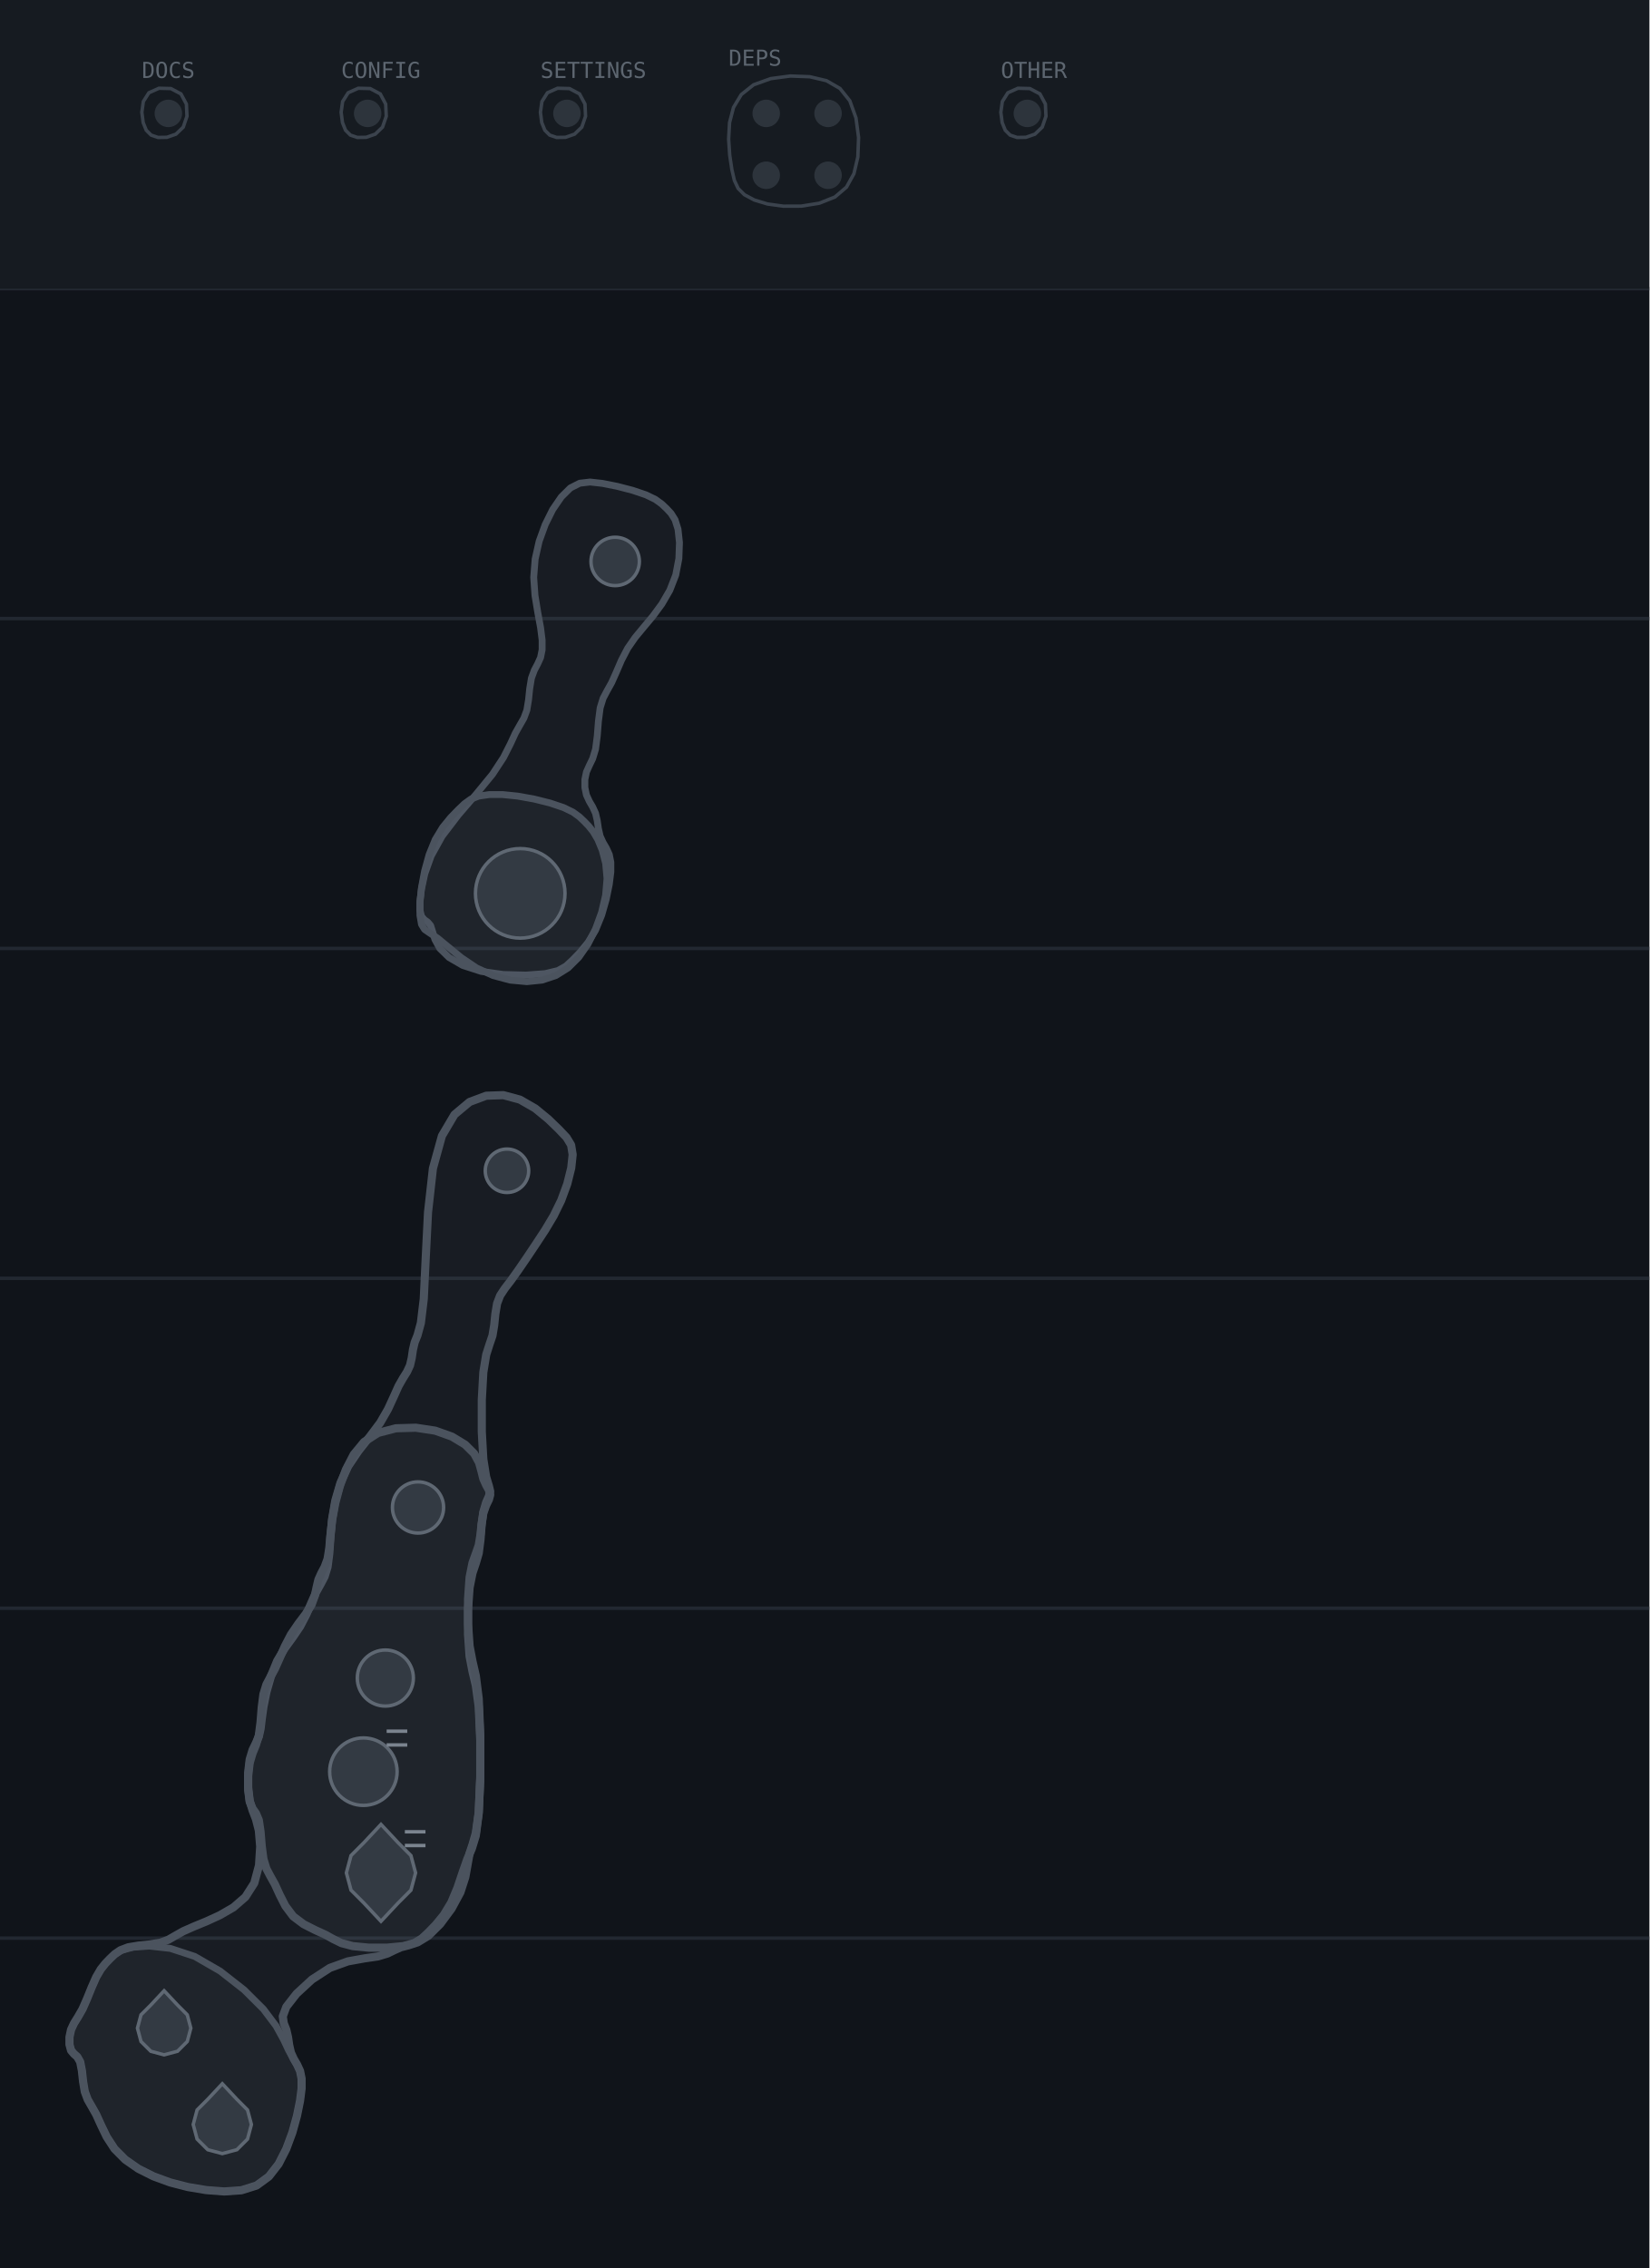
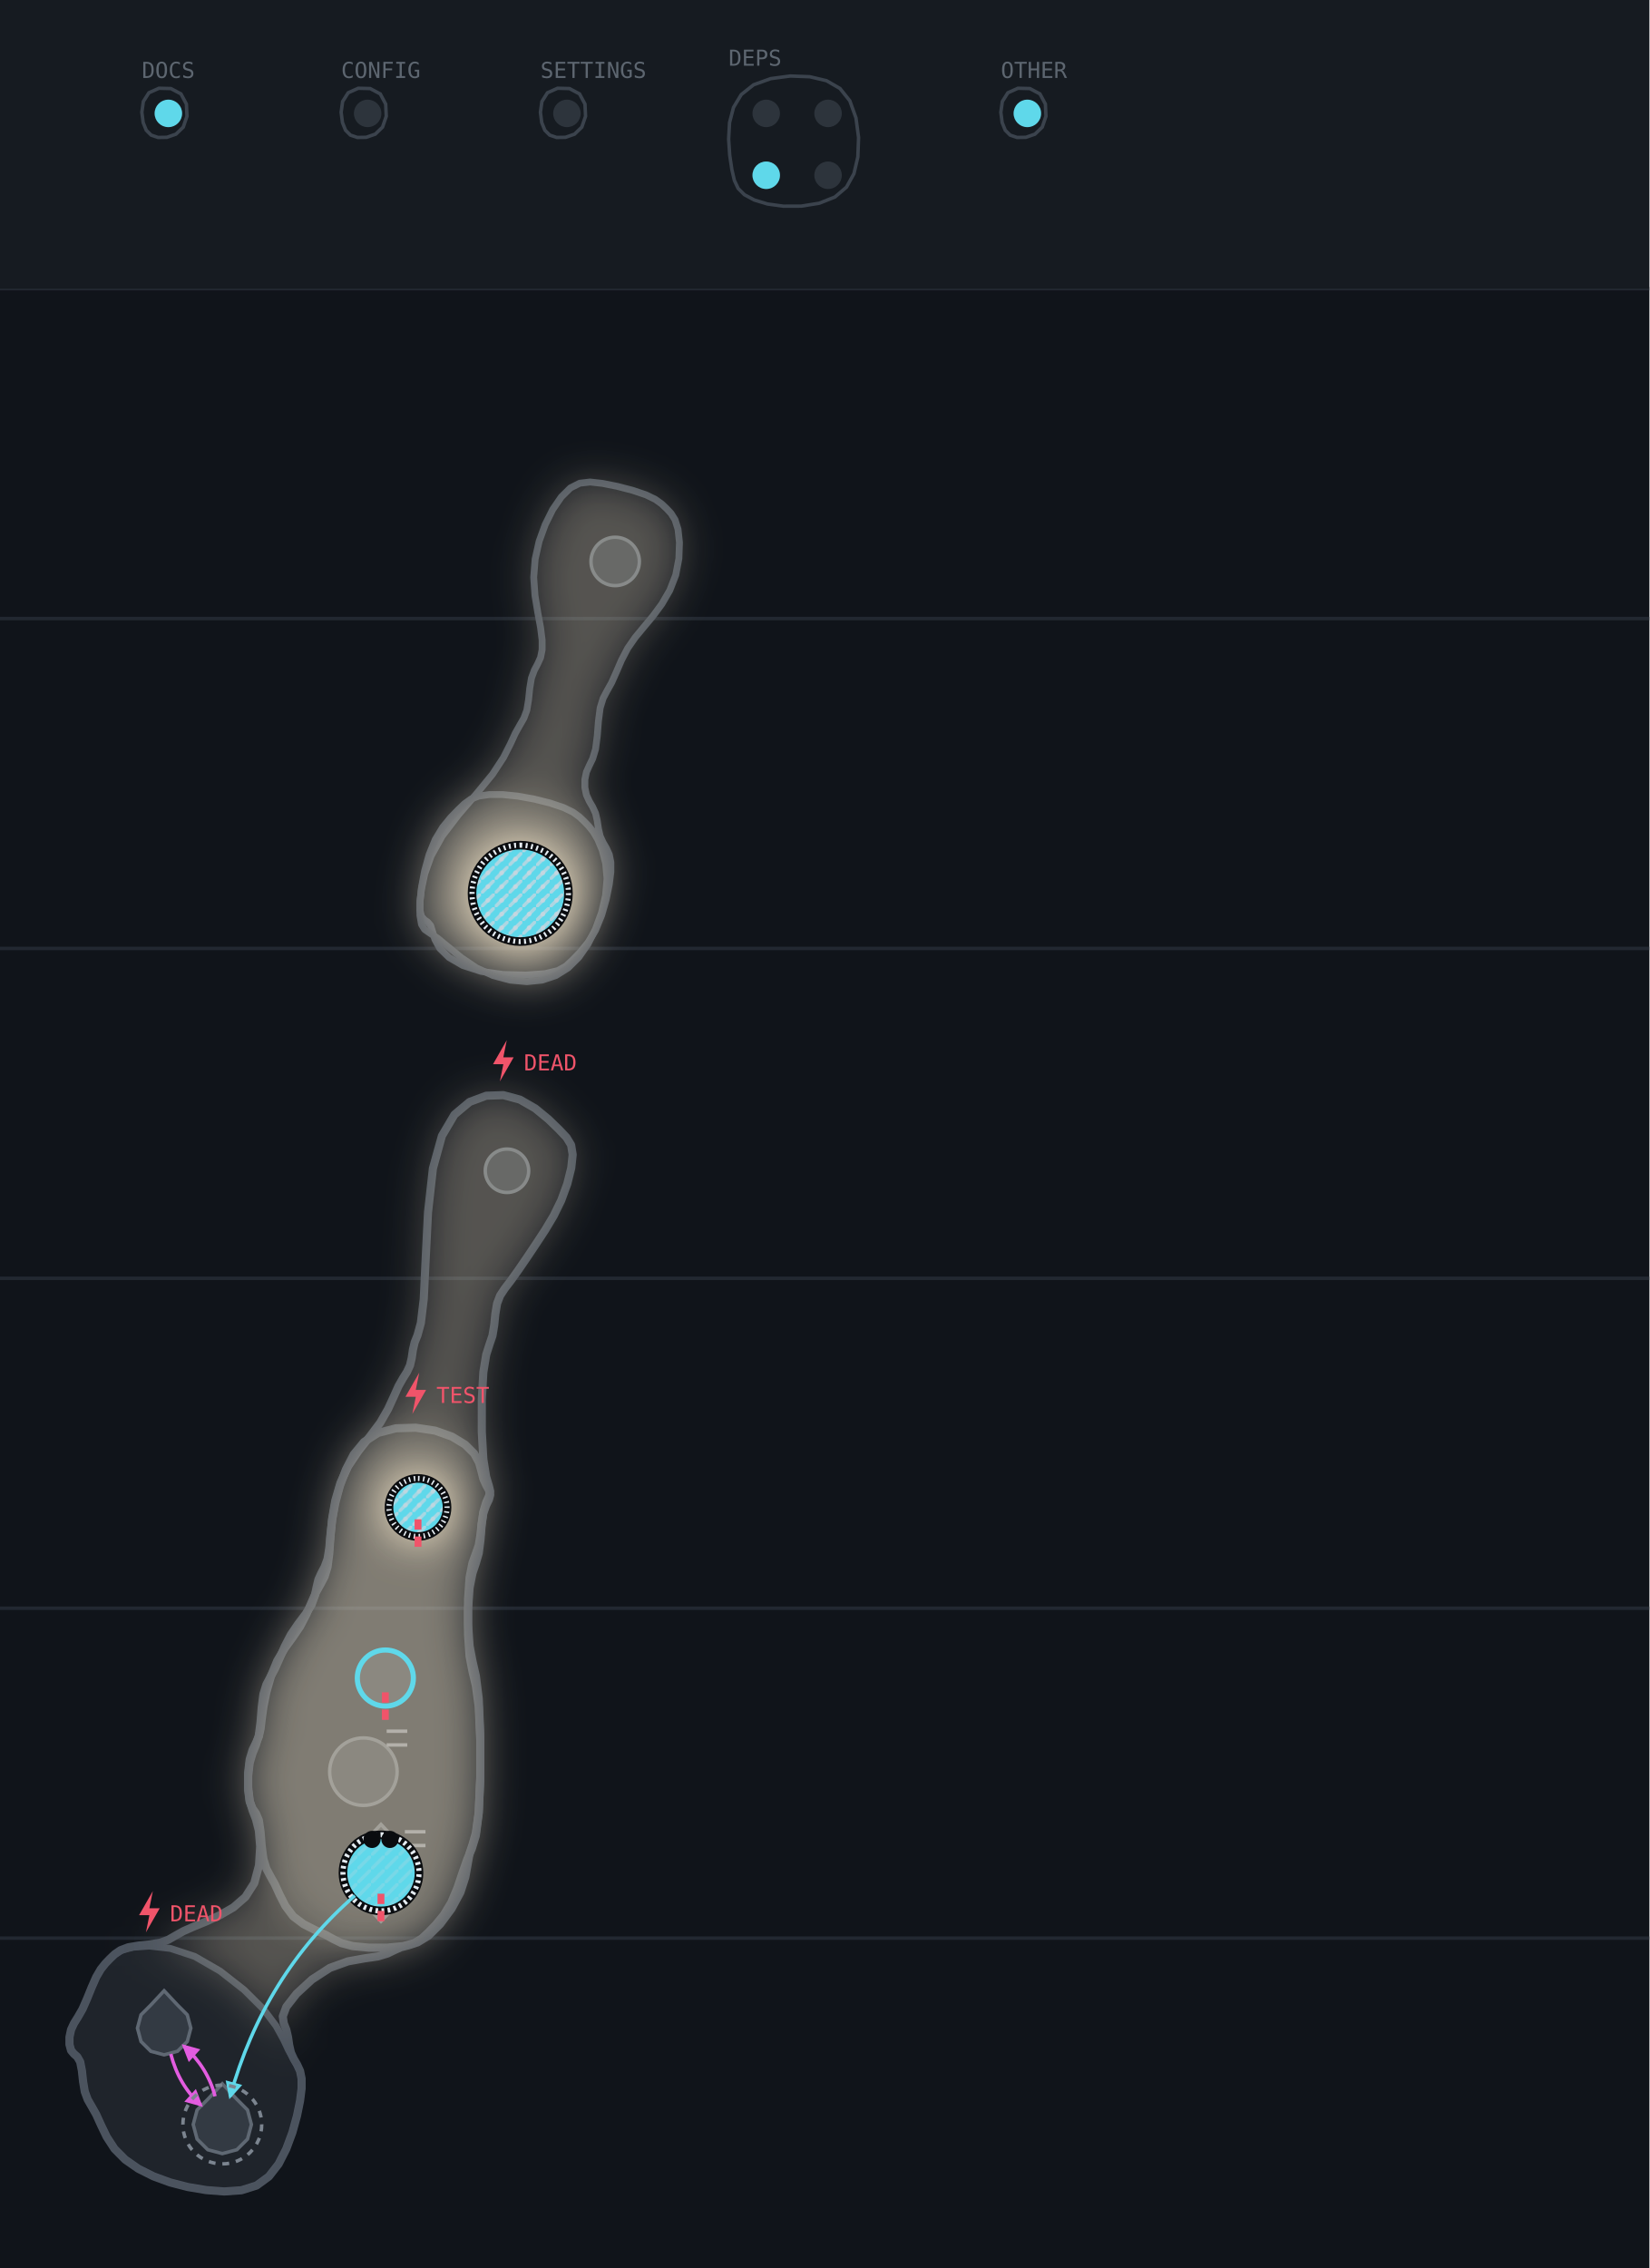
<svg xmlns="http://www.w3.org/2000/svg" viewBox="0 0 480 660" width="480" height="660" font-family="ui-monospace, Menlo, Consolas, monospace">
  <g id="world">
    <rect id="field" x="0" y="0" width="480" height="660" fill="#0a0c0f" />
    <g id="terraces">
      <g data-band="0">
        <rect x="0" y="84" width="480" height="96" fill="#10141a" />
        <line x1="0" y1="84" x2="480" y2="84" stroke="#222831" stroke-width="1" />
      </g>
      <g data-band="1">
        <rect x="0" y="180" width="480" height="96" fill="#10141a" />
        <line x1="0" y1="180" x2="480" y2="180" stroke="#222831" stroke-width="1" />
      </g>
      <g data-band="2">
        <rect x="0" y="276" width="480" height="96" fill="#10141a" />
        <line x1="0" y1="276" x2="480" y2="276" stroke="#222831" stroke-width="1" />
      </g>
      <g data-band="3">
        <rect x="0" y="372" width="480" height="96" fill="#10141a" />
        <line x1="0" y1="372" x2="480" y2="372" stroke="#222831" stroke-width="1" />
      </g>
      <g data-band="4">
        <rect x="0" y="468" width="480" height="96" fill="#10141a" />
        <line x1="0" y1="468" x2="480" y2="468" stroke="#222831" stroke-width="1" />
      </g>
      <g data-band="5">
        <rect x="0" y="564" width="480" height="96" fill="#10141a" />
        <line x1="0" y1="564" x2="480" y2="564" stroke="#222831" stroke-width="1" />
      </g>
    </g>
    <g id="shore">
      <rect x="0" y="0" width="480" height="84" fill="#161b21" />
      <g data-group="docs">
        <path d="M46 40L48.57 39.96L51.21 39.04L53.33 37L54.42 33.83L54.25 30.28L52.67 27.33L49.73 25.77L46.27 25.68L43.33 27L41.72 29.54L41.28 32.68L41.67 35.67L42.57 37.9L43.99 39.32L46 40Z" fill="none" stroke="#3b434d" stroke-width="1" />
        <circle data-id="README.md" cx="49" cy="33" r="4" fill="#2d343c" />
        <text x="41.28" y="22.68" font-size="8" font-variant="small-caps" fill="#5d6670">docs</text>
      </g>
      <g data-group="config">
        <path d="M104 40L106.57 39.96L109.21 39.04L111.33 37L112.42 33.83L112.25 30.28L110.67 27.33L107.73 25.77L104.27 25.68L101.33 27L99.72 29.54L99.28 32.68L99.67 35.67L100.57 37.9L101.99 39.32L104 40Z" fill="none" stroke="#3b434d" stroke-width="1" />
        <circle data-id="tsconfig.json" cx="107" cy="33" r="4" fill="#2d343c" />
        <text x="99.28" y="22.68" font-size="8" font-variant="small-caps" fill="#5d6670">config</text>
      </g>
      <g data-group="settings">
        <path d="M162 40L164.57 39.96L167.21 39.04L169.33 37L170.42 33.83L170.25 30.28L168.67 27.33L165.73 25.77L162.27 25.68L159.33 27L157.72 29.54L157.28 32.68L157.67 35.67L158.57 37.9L159.99 39.32L162 40Z" fill="none" stroke="#3b434d" stroke-width="1" />
        <circle data-id=".gitignore" cx="165" cy="33" r="4" fill="#2d343c" />
        <text x="157.28" y="22.68" font-size="8" font-variant="small-caps" fill="#5d6670">settings</text>
      </g>
      <g data-group="deps">
        <path d="M216.67 56.67L219.53 58.2L223.36 59.36L228 60L233.22 59.98L238.44 59.14L243 57.33L246.36 54.46L248.53 50.54L249.67 45.67L249.88 40.02L249.12 34.31L247.33 29.33L244.46 25.74L240.54 23.48L235.67 22.33L230.02 22.12L224.31 22.88L219.33 24.67L215.74 27.52L213.48 31.26L212.33 35.67L212.06 40.47L212.38 45.2L213 49.33L213.73 52.49L214.83 54.84L216.67 56.67Z" fill="none" stroke="#3b434d" stroke-width="1" />
        <circle data-id="apps/cli/package.json" cx="223" cy="33" r="4" fill="#2d343c" />
        <circle data-id="libs/core/package.json" cx="241" cy="33" r="4" fill="#2d343c" />
        <circle data-id="package.json" cx="223" cy="51" r="4" fill="#2d343c" />
        <circle data-id="pnpm-workspace.yaml" cx="241" cy="51" r="4" fill="#2d343c" />
        <text x="212.06" y="19.12" font-size="8" font-variant="small-caps" fill="#5d6670">deps</text>
      </g>
      <g data-group="other">
        <path d="M296 40L298.57 39.96L301.21 39.04L303.33 37L304.42 33.83L304.25 30.28L302.67 27.33L299.73 25.77L296.27 25.68L293.33 27L291.72 29.54L291.28 32.68L291.67 35.67L292.57 37.9L293.99 39.32L296 40Z" fill="none" stroke="#3b434d" stroke-width="1" />
        <circle data-id="notes.xyz" cx="299" cy="33" r="4" fill="#2d343c" />
        <text x="291.28" y="22.68" font-size="8" font-variant="small-caps" fill="#5d6670">other</text>
      </g>
    </g>
    <g id="membranes" fill="#7a838e" fill-opacity="0.08" stroke="#4b535e" stroke-linejoin="round">
      <path data-id="package:apps/cli" data-kind="package" stroke-width="2" d="M128 276L130.67 278.62L134.67 280.94L140 282.67L146.47 283.58L153.09 283.75L158.67 283.33L162.37 282.44L164.74 281.11L166.67 279.33L168.84 277.09L171.16 274.25L173.33 270.67L175.11 266.32L176.44 261.68L177.33 257.33L177.78 253.75L177.78 250.91L177.33 248.67L176.49 246.84L175.51 245.16L174.67 243.33L174.17 241.16L173.83 238.84L173.33 236.67L172.49 234.84L171.51 233.16L170.67 231.33L170.22 229.16L170.22 226.84L170.67 224.67L171.51 222.79L172.49 220.77L173.33 218L173.83 214.15L174.17 209.85L174.67 206L175.53 203.21L176.69 201.01L178 198.67L179.36 195.63L180.86 192.15L182.67 188.67L184.86 185.51L187.36 182.49L190 179.33L192.62 175.78L194.94 171.78L196.67 167.33L197.58 162.54L197.75 157.9L197.33 154L196.47 151.26L195.31 149.41L194 148L192.59 146.67L190.74 145.33L188 144L184.12 142.69L179.65 141.53L175.33 140.67L171.73 140.27L168.72 140.62L166 142L163.36 144.62L160.86 148.27L158.67 152.67L156.91 157.53L155.75 162.69L155.33 168L155.7 173.28L156.52 178.27L157.33 182.67L157.78 186.25L157.78 189.09L157.33 191.33L156.49 193.19L155.51 195.04L154.67 197.33L154.17 200.35L153.83 203.65L153.33 206.67L152.47 208.99L151.31 211.01L150 213.33L148.57 216.44L146.54 220.44L143.33 225.33L138.64 231.04L133.36 237.19L128.67 243.33L125.48 249.09L123.63 254.25L122.67 258.67L122.22 262.22L122.22 264.89L122.67 266.67L123.51 267.65L124.49 268.35L125.33 269.33L125.88 271.06L126.57 273.38L128 276Z" />
      <path data-id="package:libs/core" data-kind="package" stroke-width="2.37" d="M24.67 608.67L25.53 610.99L26.69 613.01L28 615.33L29.38 618.37L31.06 621.85L33.33 625.33L36.42 628.44L40.25 631.11L44.67 633.33L49.53 635.11L54.69 636.44L60 637.33L65.28 637.73L70.27 637.38L74.67 636L78.25 633.38L81.09 629.73L83.33 625.33L85.11 620.52L86.44 615.7L87.33 611.33L87.78 607.75L87.78 604.91L87.33 602.67L86.49 600.84L85.51 599.16L84.67 597.33L84.17 595.16L83.83 592.84L83.33 590.67L82.59 588.79L82.3 586.77L83.33 584L86.32 580.17L90.79 576.05L96 572.67L101.26 570.77L106.07 569.9L110 569.33L112.77 568.49L114.79 567.51L116.67 566.67L118.89 566.1L121.56 565.23L124.67 563.33L128.12 559.9L131.43 555.43L134 550.67L135.43 546.25L136.12 542.42L136.67 539.33L137.51 536.81L138.49 533.41L139.33 527.33L139.78 517.6L139.78 506.4L139.33 496.67L138.49 490.49L137.51 486.4L136.67 482L136.22 475.63L136.22 468.37L136.67 462L137.51 457.78L138.49 454.89L139.33 452L139.83 448.15L140.17 443.85L140.67 440L141.48 437.26L142.3 435.41L142.67 434L142.3 432.47L141.48 429.75L140.67 424.67L140.22 416.62L140.22 407.38L140.67 399.33L141.51 394.2L142.49 391.14L143.33 388.67L143.83 385.65L144.17 382.35L144.67 379.33L145.56 377.01L146.89 374.99L148.67 372.67L150.86 369.6L153.36 365.95L156 362L158.64 357.98L161.14 353.8L163.33 349.33L165.09 344.54L166.25 339.9L166.67 336L166.22 333.21L164.89 331.01L162.67 328.67L159.58 325.68L155.75 322.54L151.33 320L146.49 318.69L141.51 318.86L136.67 320.67L132.27 324.35L128.62 330.54L126 340L124.57 352.81L123.88 366.52L123.33 378L122.49 384.99L121.51 388.57L120.67 390.67L120.17 392.84L119.83 395.16L119.33 397.33L118.47 399.19L117.31 401.04L116 403.33L114.62 406.4L112.94 410.05L110.67 414L107.65 418.02L104.35 422.2L101.33 426.67L99.09 431.53L97.58 436.69L96.67 442L96.17 447.26L95.83 452.07L95.33 456L94.47 458.79L93.31 460.99L92 463.33L90.64 466.37L89.14 469.85L87.33 473.33L85.16 476.52L82.84 479.7L80.67 483.33L78.89 487.68L77.56 492.32L76.67 496.67L76.17 500.25L75.83 503.09L75.33 505.33L74.49 507.21L73.51 509.23L72.67 512L72.22 515.85L72.22 520.15L72.67 524L73.51 526.84L74.49 529.38L75.33 532.67L75.73 537.38L75.38 542.84L74 548L71.41 552.05L67.93 555.06L64 557.33L60.05 559.14L56.4 560.64L53.33 562L51.01 563.31L48.99 564.47L46.67 565.33L43.65 565.83L40.35 566.17L37.33 566.67L35.06 567.53L33.38 568.69L32 570L30.67 571.38L29.33 573.06L28 575.33L26.67 578.35L25.33 581.65L24 584.67L22.69 586.96L21.53 588.81L20.67 590.67L20.22 592.81L20.22 594.96L20.67 596.67L21.51 597.68L22.49 598.54L23.33 600L23.83 602.54L24.17 605.68L24.67 608.67Z" />
      <path data-id="directory:libs/core/src/util" data-kind="directory" stroke-width="2" d="M24.67 608.67L25.53 610.99L26.69 613.01L28 615.33L29.38 618.37L31.06 621.85L33.33 625.33L36.42 628.44L40.25 631.11L44.67 633.33L49.53 635.11L54.69 636.44L60 637.33L65.28 637.73L70.27 637.38L74.67 636L78.25 633.38L81.09 629.73L83.33 625.33L85.11 620.52L86.44 615.7L87.33 611.33L87.78 607.75L87.78 604.91L87.33 602.67L86.47 600.81L85.31 598.96L84 596.67L82.54 593.56L80.35 589.56L76.67 584.67L71.04 579.06L64.07 573.6L56.67 569.33L49.63 567.01L43.48 566.32L38.67 566.67L35.46 567.53L33.43 568.69L32 570L30.67 571.38L29.33 573.06L28 575.33L26.67 578.35L25.33 581.65L24 584.67L22.69 586.96L21.53 588.81L20.67 590.67L20.22 592.81L20.22 594.96L20.67 596.67L21.51 597.68L22.49 598.54L23.33 600L23.83 602.54L24.17 605.68L24.67 608.67Z" />
      <path data-id="folder:libs/core/src/pm" data-kind="folder" stroke-width="2.37" d="M76.67 541L77.53 543.79L78.69 545.99L80 548.33L81.38 551.35L83.06 554.65L85.33 557.67L88.35 559.94L91.65 561.62L94.67 563L97.04 564.31L99.41 565.47L102.67 566.33L107.36 566.78L112.64 566.78L117.33 566.33L120.57 565.44L122.77 564.11L124.67 562.33L126.84 560.09L129.16 557.25L131.33 553.67L133.14 549.35L134.64 544.88L136 541L137.31 537.99L138.47 534.23L139.33 527.67L139.78 517.1L139.78 504.9L139.33 494.33L138.49 487.69L137.51 483.42L136.67 479L136.22 472.63L136.22 465.37L136.67 459L137.51 454.8L138.49 452.09L139.33 449.67L139.83 446.65L140.17 443.35L140.67 440.33L141.48 438.06L142.3 436.38L142.67 435L142.3 433.64L141.48 432.14L140.67 430.33L140.12 428.14L139.43 425.64L138 423L135.36 420.38L131.53 418.06L126.67 416.33L121.01 415.47L115.21 415.64L110 417L105.95 419.62L102.94 423.27L100.67 427.67L98.89 432.51L97.56 437.49L96.67 442.33L96.17 446.75L95.83 450.58L95.33 453.67L94.49 455.96L93.51 457.81L92.67 459.67L92.15 461.86L91.63 464.36L90.67 467L88.96 469.69L86.81 472.53L84.67 475.67L82.86 479.15L81.36 482.63L80 485.67L78.69 488.01L77.53 490.21L76.67 493L76.17 496.85L75.83 501.15L75.33 505L74.49 507.81L73.51 510.19L72.67 513L72.22 516.83L72.22 520.95L72.67 524.33L73.51 526.31L74.49 527.69L75.33 529.67L75.83 533.05L76.17 537.17L76.67 541Z" />
      <path data-id="single:apps/cli/src/doctor.ts" data-kind="single" stroke-width="2" d="M138.67 281.67L143.51 283.89L148.49 285.22L153.33 285.67L157.78 285.22L161.78 283.89L165.33 281.67L168.44 278.58L171.11 274.75L173.33 270.33L175.09 265.49L176.25 260.51L176.67 255.67L176.27 251.25L175.28 247.42L174 244.33L172.67 242.06L171.33 240.38L170 239L168.59 237.67L166.74 236.33L164 235L160.1 233.69L155.46 232.53L150.67 231.67L146.25 231.22L142.42 231.22L139.33 231.67L137.04 232.56L135.19 233.89L133.33 235.67L131.16 237.91L128.84 240.75L126.67 244.33L124.89 248.7L123.56 253.52L122.67 258.33L122.22 262.73L122.22 266.38L122.67 269L123.58 270.48L125.09 271.52L127.33 273L130.42 275.54L134.25 278.68L138.67 281.67Z" />
    </g>
    <g id="organelles" fill="#333a43" stroke="#5f6873" stroke-width="1">
      <circle data-id="apps/cli/src/doctor.ts" cx="151.41" cy="259.97" r="13.03" />
      <circle data-id="apps/cli/src/index.ts" cx="179.04" cy="163.38" r="7.04" />
      <circle data-id="libs/core/src/index.ts" cx="147.55" cy="340.7" r="6.32" />
      <circle data-id="libs/core/src/pm/index.ts" cx="121.66" cy="438.68" r="7.45" />
      <circle data-id="libs/core/src/pm/legacy.ts" cx="112.15" cy="488.32" r="8.16" />
      <circle data-id="libs/core/src/pm/slots.ts" cx="105.76" cy="515.56" r="9.82" />
      <path data-id="libs/core/src/pm/slots.ts" data-family="family-1" d="M-3 -2H3M-3 2H3" fill="none" stroke="#7b848f" transform="translate(115.53 505.79)" />
      <polygon data-id="libs/core/src/pm/tools.ts" data-dents="crap cyclomatic" points="110.88,530.91 115.92,536.29 119.6,539.98 120.95,545.01 119.6,550.04 115.92,553.73 110.88,559.11 105.85,553.73 102.16,550.04 100.81,545.01 102.16,539.98 105.84,536.29" />
      <path data-id="libs/core/src/pm/tools.ts" data-family="family-1" d="M-3 -2H3M-3 2H3" fill="none" stroke="#7b848f" transform="translate(120.83 535.06)" />
      <polygon data-id="libs/core/src/util/format.ts" data-dents="cycle" points="64.7,606.38 68.94,610.9 72.04,614.01 73.17,618.24 72.04,622.48 68.94,625.58 64.7,626.71 60.47,625.58 57.36,622.48 56.23,618.24 57.36,614.01 60.47,610.9" />
      <polygon data-id="libs/core/src/util/text.ts" data-dents="cycle" points="47.77,579.32 51.66,583.47 54.5,586.32 55.54,590.2 54.5,594.09 51.66,596.93 47.77,597.97 43.89,596.93 41.04,594.09 40,590.2 41.04,586.32 43.89,583.47" />
    </g>
+     <g id="weather">
+       <defs>
+         <pattern id="hatch" patternUnits="userSpaceOnUse" width="4" height="4">
+           <path d="M0 4L4 0" stroke="#cfd6de" stroke-width="1" />
+         </pattern>
+         <pattern id="stipple" patternUnits="userSpaceOnUse" width="4" height="4">
+           <circle cx="2" cy="2" r="0.7" fill="#cfd6de" />
+         </pattern>
+         <filter id="glow" x="-25%" y="-25%" width="150%" height="150%">
+           <feGaussianBlur stdDeviation="6" />
+         </filter>
+         <marker id="arrow-boundary" viewBox="0 0 6 6" refX="5" refY="3" markerWidth="5" markerHeight="5" orient="auto" fill="#e35ce0">
+           <path d="M0 0L6 3L0 6Z" />
+         </marker>
+         <marker id="arrow-cycle" viewBox="0 0 6 6" refX="5" refY="3" markerWidth="5" markerHeight="5" orient="auto" fill="#e35ce0">
+           <path d="M0 0L6 3L0 6Z" />
+         </marker>
+         <marker id="arrow-new-cross-module" viewBox="0 0 6 6" refX="5" refY="3" markerWidth="5" markerHeight="5" orient="auto" fill="#5fd8ea">
+           <path d="M0 0L6 3L0 6Z" />
+         </marker>
+       </defs>
+       <g id="reach" fill="#f6e7c9" filter="url(#glow)">
+         <path data-id="package:apps/cli" data-hops="1" d="M128 276L130.67 278.62L134.67 280.94L140 282.67L146.47 283.58L153.09 283.75L158.67 283.33L162.37 282.44L164.74 281.11L166.67 279.33L168.84 277.09L171.16 274.25L173.33 270.67L175.11 266.32L176.44 261.68L177.33 257.33L177.78 253.75L177.78 250.91L177.33 248.67L176.49 246.84L175.51 245.16L174.67 243.33L174.17 241.16L173.83 238.84L173.33 236.67L172.49 234.84L171.51 233.16L170.67 231.33L170.22 229.16L170.22 226.84L170.67 224.67L171.51 222.79L172.49 220.77L173.33 218L173.83 214.15L174.17 209.85L174.67 206L175.53 203.21L176.69 201.01L178 198.67L179.36 195.63L180.86 192.15L182.67 188.67L184.86 185.51L187.36 182.49L190 179.33L192.62 175.78L194.94 171.78L196.67 167.33L197.58 162.54L197.75 157.9L197.33 154L196.47 151.26L195.31 149.41L194 148L192.59 146.67L190.74 145.33L188 144L184.12 142.69L179.65 141.53L175.33 140.67L171.73 140.27L168.72 140.62L166 142L163.36 144.62L160.86 148.27L158.67 152.67L156.91 157.53L155.75 162.69L155.33 168L155.7 173.28L156.52 178.27L157.33 182.67L157.78 186.25L157.78 189.09L157.33 191.33L156.49 193.19L155.51 195.04L154.67 197.33L154.17 200.35L153.83 203.65L153.33 206.67L152.47 208.99L151.31 211.01L150 213.33L148.57 216.44L146.54 220.44L143.33 225.33L138.64 231.04L133.36 237.19L128.67 243.33L125.48 249.09L123.63 254.25L122.67 258.67L122.22 262.22L122.22 264.89L122.67 266.67L123.51 267.65L124.49 268.35L125.33 269.33L125.88 271.06L126.57 273.38L128 276ZM138.67 281.67L143.51 283.89L148.49 285.22L153.33 285.67L157.78 285.22L161.78 283.89L165.33 281.67L168.44 278.58L171.11 274.75L173.33 270.33L175.09 265.49L176.25 260.51L176.67 255.67L176.27 251.25L175.28 247.42L174 244.33L172.67 242.06L171.33 240.38L170 239L168.59 237.67L166.74 236.33L164 235L160.1 233.69L155.46 232.53L150.67 231.67L146.25 231.22L142.42 231.22L139.33 231.67L137.04 232.56L135.19 233.89L133.33 235.67L131.16 237.91L128.84 240.75L126.67 244.33L124.89 248.7L123.56 253.52L122.67 258.33L122.22 262.73L122.22 266.38L122.67 269L123.58 270.48L125.09 271.52L127.33 273L130.42 275.54L134.25 278.68L138.67 281.67Z" fill-rule="evenodd" opacity="0.27" />
+         <path data-id="package:libs/core" data-hops="1" d="M24.67 608.67L25.53 610.99L26.69 613.01L28 615.33L29.38 618.37L31.06 621.85L33.33 625.33L36.42 628.44L40.25 631.11L44.67 633.33L49.53 635.11L54.69 636.44L60 637.33L65.28 637.73L70.27 637.38L74.67 636L78.25 633.38L81.09 629.73L83.33 625.33L85.11 620.52L86.44 615.7L87.33 611.33L87.78 607.75L87.78 604.91L87.33 602.67L86.49 600.84L85.51 599.16L84.67 597.33L84.17 595.16L83.83 592.84L83.33 590.67L82.59 588.79L82.3 586.77L83.33 584L86.32 580.17L90.79 576.05L96 572.67L101.26 570.77L106.07 569.9L110 569.33L112.77 568.49L114.79 567.51L116.67 566.67L118.89 566.1L121.56 565.23L124.67 563.33L128.12 559.9L131.43 555.43L134 550.67L135.43 546.25L136.12 542.42L136.67 539.33L137.51 536.81L138.49 533.41L139.33 527.33L139.78 517.6L139.78 506.4L139.33 496.67L138.49 490.49L137.51 486.4L136.67 482L136.22 475.63L136.22 468.37L136.67 462L137.51 457.78L138.49 454.89L139.33 452L139.83 448.15L140.17 443.85L140.67 440L141.48 437.26L142.3 435.41L142.67 434L142.3 432.47L141.48 429.75L140.67 424.67L140.22 416.62L140.22 407.38L140.67 399.33L141.51 394.2L142.49 391.14L143.33 388.67L143.83 385.65L144.17 382.35L144.67 379.33L145.56 377.01L146.89 374.99L148.67 372.67L150.86 369.6L153.36 365.95L156 362L158.64 357.98L161.14 353.8L163.33 349.33L165.09 344.54L166.25 339.9L166.67 336L166.22 333.21L164.89 331.01L162.67 328.67L159.58 325.68L155.75 322.54L151.33 320L146.49 318.69L141.51 318.86L136.67 320.67L132.27 324.35L128.62 330.54L126 340L124.57 352.81L123.88 366.52L123.33 378L122.49 384.99L121.51 388.57L120.67 390.67L120.17 392.84L119.83 395.16L119.33 397.33L118.47 399.19L117.31 401.04L116 403.33L114.62 406.4L112.94 410.05L110.67 414L107.65 418.02L104.35 422.2L101.33 426.67L99.09 431.53L97.58 436.69L96.67 442L96.17 447.26L95.83 452.07L95.33 456L94.47 458.79L93.31 460.99L92 463.33L90.64 466.37L89.14 469.85L87.33 473.33L85.16 476.52L82.84 479.7L80.67 483.33L78.89 487.68L77.56 492.32L76.67 496.67L76.17 500.25L75.83 503.09L75.33 505.33L74.49 507.21L73.51 509.23L72.67 512L72.22 515.85L72.22 520.15L72.67 524L73.51 526.84L74.49 529.38L75.33 532.67L75.73 537.38L75.38 542.84L74 548L71.41 552.05L67.93 555.06L64 557.33L60.05 559.14L56.4 560.64L53.33 562L51.01 563.31L48.99 564.47L46.67 565.33L43.65 565.83L40.35 566.17L37.33 566.67L35.06 567.53L33.38 568.69L32 570L30.67 571.38L29.33 573.06L28 575.33L26.67 578.35L25.33 581.65L24 584.67L22.69 586.96L21.53 588.81L20.67 590.67L20.22 592.81L20.22 594.96L20.67 596.67L21.51 597.68L22.49 598.54L23.33 600L23.83 602.54L24.17 605.68L24.67 608.67ZM24.67 608.67L25.53 610.99L26.69 613.01L28 615.33L29.38 618.37L31.06 621.85L33.33 625.33L36.42 628.44L40.25 631.11L44.67 633.33L49.53 635.11L54.69 636.44L60 637.33L65.28 637.73L70.27 637.38L74.67 636L78.25 633.38L81.09 629.73L83.33 625.33L85.11 620.52L86.44 615.7L87.33 611.33L87.78 607.75L87.78 604.91L87.33 602.67L86.47 600.81L85.31 598.96L84 596.67L82.54 593.56L80.35 589.56L76.67 584.67L71.04 579.06L64.07 573.6L56.67 569.33L49.63 567.01L43.48 566.32L38.67 566.67L35.46 567.53L33.43 568.69L32 570L30.67 571.38L29.33 573.06L28 575.33L26.67 578.35L25.33 581.65L24 584.67L22.69 586.96L21.53 588.81L20.67 590.67L20.22 592.81L20.22 594.96L20.67 596.67L21.51 597.68L22.49 598.54L23.33 600L23.83 602.54L24.17 605.68L24.67 608.67ZM76.67 541L77.53 543.79L78.69 545.99L80 548.33L81.38 551.35L83.06 554.65L85.33 557.67L88.35 559.94L91.65 561.62L94.67 563L97.04 564.31L99.41 565.47L102.67 566.33L107.36 566.78L112.64 566.78L117.33 566.33L120.57 565.44L122.77 564.11L124.67 562.33L126.84 560.09L129.16 557.25L131.33 553.67L133.14 549.35L134.64 544.88L136 541L137.31 537.99L138.47 534.23L139.33 527.67L139.78 517.1L139.78 504.9L139.33 494.33L138.49 487.69L137.51 483.42L136.67 479L136.22 472.63L136.22 465.37L136.67 459L137.51 454.8L138.49 452.09L139.33 449.67L139.83 446.65L140.17 443.35L140.67 440.33L141.48 438.06L142.3 436.38L142.67 435L142.3 433.64L141.48 432.14L140.67 430.33L140.12 428.14L139.43 425.64L138 423L135.36 420.38L131.53 418.06L126.67 416.33L121.01 415.47L115.21 415.64L110 417L105.95 419.62L102.94 423.27L100.67 427.67L98.89 432.51L97.56 437.49L96.67 442.33L96.17 446.75L95.83 450.58L95.33 453.67L94.49 455.96L93.51 457.81L92.67 459.67L92.15 461.86L91.63 464.36L90.67 467L88.96 469.69L86.81 472.53L84.67 475.67L82.86 479.15L81.36 482.63L80 485.67L78.69 488.01L77.53 490.21L76.67 493L76.17 496.85L75.83 501.15L75.33 505L74.49 507.81L73.51 510.19L72.67 513L72.22 516.83L72.22 520.95L72.67 524.33L73.51 526.31L74.49 527.69L75.33 529.67L75.83 533.05L76.17 537.17L76.67 541Z" fill-rule="evenodd" opacity="0.27" />
+         <path data-id="folder:libs/core/src/pm" data-hops="0" d="M76.67 541L77.53 543.79L78.69 545.99L80 548.33L81.38 551.35L83.06 554.65L85.33 557.67L88.35 559.94L91.65 561.62L94.67 563L97.04 564.31L99.41 565.47L102.67 566.33L107.36 566.78L112.64 566.78L117.33 566.33L120.57 565.44L122.77 564.11L124.67 562.33L126.84 560.09L129.16 557.25L131.33 553.67L133.14 549.35L134.64 544.88L136 541L137.31 537.99L138.47 534.23L139.33 527.67L139.78 517.1L139.78 504.9L139.33 494.33L138.49 487.69L137.51 483.42L136.67 479L136.22 472.63L136.22 465.37L136.67 459L137.51 454.8L138.49 452.09L139.33 449.67L139.83 446.65L140.17 443.35L140.67 440.33L141.48 438.06L142.3 436.38L142.67 435L142.3 433.64L141.48 432.14L140.67 430.33L140.12 428.14L139.43 425.64L138 423L135.36 420.38L131.53 418.06L126.67 416.33L121.01 415.47L115.21 415.64L110 417L105.95 419.62L102.94 423.27L100.67 427.67L98.89 432.51L97.56 437.49L96.67 442.33L96.17 446.75L95.83 450.58L95.33 453.67L94.49 455.96L93.51 457.81L92.67 459.67L92.15 461.86L91.63 464.36L90.67 467L88.96 469.69L86.81 472.53L84.67 475.67L82.86 479.15L81.36 482.63L80 485.67L78.69 488.01L77.53 490.21L76.67 493L76.17 496.85L75.83 501.15L75.33 505L74.49 507.81L73.51 510.19L72.67 513L72.22 516.83L72.22 520.95L72.67 524.33L73.51 526.31L74.49 527.69L75.33 529.67L75.83 533.05L76.17 537.17L76.67 541Z" opacity="0.45" />
+         <path data-id="single:apps/cli/src/doctor.ts" data-hops="0" d="M138.67 281.67L143.51 283.89L148.49 285.22L153.33 285.67L157.78 285.22L161.78 283.89L165.33 281.67L168.44 278.58L171.11 274.75L173.33 270.33L175.09 265.49L176.25 260.51L176.67 255.67L176.27 251.25L175.28 247.42L174 244.33L172.67 242.06L171.33 240.38L170 239L168.59 237.67L166.74 236.33L164 235L160.1 233.69L155.46 232.53L150.67 231.67L146.25 231.22L142.42 231.22L139.33 231.67L137.04 232.56L135.19 233.89L133.33 235.67L131.16 237.91L128.84 240.75L126.67 244.33L124.89 248.7L123.56 253.52L122.67 258.33L122.22 262.73L122.22 266.38L122.67 269L123.58 270.48L125.09 271.52L127.33 273L130.42 275.54L134.25 278.68L138.67 281.67Z" opacity="0.45" />
+         <circle data-via="apps/cli/src/doctor.ts" cx="151.41" cy="259.97" r="16.03" opacity="0.9" />
+         <circle data-via="libs/core/src/pm/index.ts" cx="121.66" cy="438.68" r="10.45" opacity="0.9" />
+       </g>
+       <g id="changed" fill="#5fd8ea" stroke="#5fd8ea" stroke-width="1.5">
+         <circle data-id="README.md" data-kind="modified" cx="49" cy="33" r="4" stroke="none" />
+         <circle data-id="apps/cli/src/doctor.ts" data-kind="modified" cx="151.41" cy="259.97" r="13.03" stroke="none" />
+         <circle data-id="libs/core/src/pm/index.ts" data-kind="modified" cx="121.66" cy="438.68" r="7.45" stroke="none" />
+         <circle data-id="libs/core/src/pm/legacy.ts" data-kind="deleted" cx="112.15" cy="488.32" r="8.16" fill="none" />
+         <circle data-id="libs/core/src/pm/tools.ts" data-kind="added" cx="110.88" cy="545.01" r="10.07" stroke="none" />
+         <circle data-id="notes.xyz" data-kind="modified" cx="299" cy="33" r="4" stroke="none" />
+         <circle data-id="package.json" data-kind="modified" cx="223" cy="51" r="4" stroke="none" />
+       </g>
+       <g id="history">
+         <circle data-id="apps/cli/src/doctor.ts" data-churn="3.37" cx="151.41" cy="259.97" r="13.03" fill="url(#hatch)" fill-opacity="0.7" />
+         <circle data-id="apps/cli/src/doctor.ts" data-bugfix="0.5" cx="151.41" cy="259.97" r="13.03" fill="url(#stipple)" fill-opacity="0.7" />
+         <circle data-id="libs/core/src/pm/index.ts" data-churn="2.76" cx="121.66" cy="438.68" r="7.45" fill="url(#hatch)" fill-opacity="0.64" />
+         <circle data-id="libs/core/src/pm/index.ts" data-bugfix="0.4" cx="121.66" cy="438.68" r="7.45" fill="url(#stipple)" fill-opacity="0.56" />
+         <circle data-id="libs/core/src/pm/tools.ts" data-churn="1" cx="110.88" cy="545.01" r="10.07" fill="url(#hatch)" fill-opacity="0.23" />
+       </g>
+       <g id="evidence" stroke-width="2">
+         <g data-id="apps/cli/src/doctor.ts" data-covered="4" data-changed="7">
+           <circle cx="151.41" cy="259.97" r="14.03" fill="none" stroke="#0a0c0f" stroke-width="2.5" />
+           <circle cx="151.41" cy="259.97" r="14.03" fill="none" stroke="#e6edf3" stroke-width="1.5" pathLength="1" stroke-dasharray="0.57 1" transform="rotate(-90 151.41 259.97)" />
+         </g>
+         <g data-id="libs/core/src/pm/index.ts" data-covered="4" data-changed="9">
+           <circle cx="121.66" cy="438.68" r="8.45" fill="none" stroke="#0a0c0f" stroke-width="2.5" />
+           <circle cx="121.66" cy="438.68" r="8.45" fill="none" stroke="#e6edf3" stroke-width="1.5" pathLength="1" stroke-dasharray="0.44 1" transform="rotate(-90 121.66 438.68)" />
+         </g>
+         <g data-id="libs/core/src/pm/tools.ts" data-covered="7" data-changed="9">
+           <circle cx="110.88" cy="545.01" r="11.07" fill="none" stroke="#0a0c0f" stroke-width="2.5" />
+           <circle cx="110.88" cy="545.01" r="11.07" fill="none" stroke="#e6edf3" stroke-width="1.5" pathLength="1" stroke-dasharray="0.78 1" transform="rotate(-90 110.88 545.01)" />
+         </g>
+         <circle data-id="libs/core/src/pm/tools.ts" data-line="27" data-status="NoCoverage" cx="108.27" cy="535.28" r="2.5" fill="#0a0c0f" />
+         <circle data-id="libs/core/src/pm/tools.ts" data-line="64" data-status="Survived" cx="113.49" cy="535.28" r="2.5" fill="#0a0c0f" />
+         <line data-id="libs/core/src/pm/index.ts" data-test="libs/core/src/__tests__/pm.test.ts" data-status="failed" stroke="#f0546a" x1="121.66" y1="442.13" x2="121.66" y2="445.13" />
+         <line data-id="libs/core/src/pm/index.ts" data-test="libs/core/src/__tests__/pm.test.ts" data-status="failed" stroke="#f0546a" x1="121.66" y1="447.13" x2="121.66" y2="450.13" />
+         <line data-id="libs/core/src/pm/legacy.ts" data-test="libs/core/src/__tests__/pm.test.ts" data-status="failed" stroke="#f0546a" x1="112.15" y1="492.48" x2="112.15" y2="495.48" />
+         <line data-id="libs/core/src/pm/legacy.ts" data-test="libs/core/src/__tests__/pm.test.ts" data-status="failed" stroke="#f0546a" x1="112.15" y1="497.48" x2="112.15" y2="500.48" />
+         <line data-id="libs/core/src/pm/tools.ts" data-test="libs/core/src/__tests__/pm.test.ts" data-status="failed" stroke="#f0546a" x1="110.88" y1="551.08" x2="110.88" y2="554.08" />
+         <line data-id="libs/core/src/pm/tools.ts" data-test="libs/core/src/__tests__/pm.test.ts" data-status="failed" stroke="#f0546a" x1="110.88" y1="556.08" x2="110.88" y2="559.08" />
+       </g>
+       <g id="edges" fill="none" stroke-width="1">
+         <path data-from="libs/core/src/pm/tools.ts" data-to="libs/core/src/util/format.ts" data-kind="new-cross-module" d="M103.29 551.63Q76.81 574.7 66.97 610.08" stroke="#5fd8ea" marker-end="url(#arrow-new-cross-module)" />
+         <path data-from="libs/core/src/util/format.ts" data-to="libs/core/src/util/text.ts" data-kind="cycle" d="M62.59 610.04Q60.44 601.68 53.53 595.42" stroke="#e35ce0" marker-end="url(#arrow-cycle)" />
+         <path data-from="libs/core/src/util/text.ts" data-to="libs/core/src/util/format.ts" data-kind="cycle" d="M49.71 597.73Q52.03 606.76 58.42 612.55" stroke="#e35ce0" marker-end="url(#arrow-cycle)" />
+       </g>
+       <g id="ghosts" fill="none" stroke="#7c8590" stroke-dasharray="2 2">
+         <circle data-id="libs/core/src/util/format.ts" data-with="libs/core/src/pm/index.ts" data-rate="0.6" cx="64.7" cy="618.24" r="11.47" />
+       </g>
+       <g id="storms" fill="#f0546a">
+         <g data-slot="dead" data-over="directory:libs/core/src/util">
+           <path d="M1 -6L-3 1H0L-1 6L3 -1H0Z" transform="translate(43.48 556.32)" />
+           <text x="49.48" y="559.12" font-size="8" font-variant="small-caps">dead</text>
+         </g>
+         <g data-slot="dead" data-over="package:libs/core">
+           <path d="M1 -6L-3 1H0L-1 6L3 -1H0Z" transform="translate(146.49 308.69)" />
+           <text x="152.49" y="311.49" font-size="8" font-variant="small-caps">dead</text>
+         </g>
+         <g data-slot="test" data-over="folder:libs/core/src/pm">
+           <path d="M1 -6L-3 1H0L-1 6L3 -1H0Z" transform="translate(121.01 405.47)" />
+           <text x="127.01" y="408.27" font-size="8" font-variant="small-caps">test</text>
+         </g>
+       </g>
+     </g>
  </g>
</svg>
